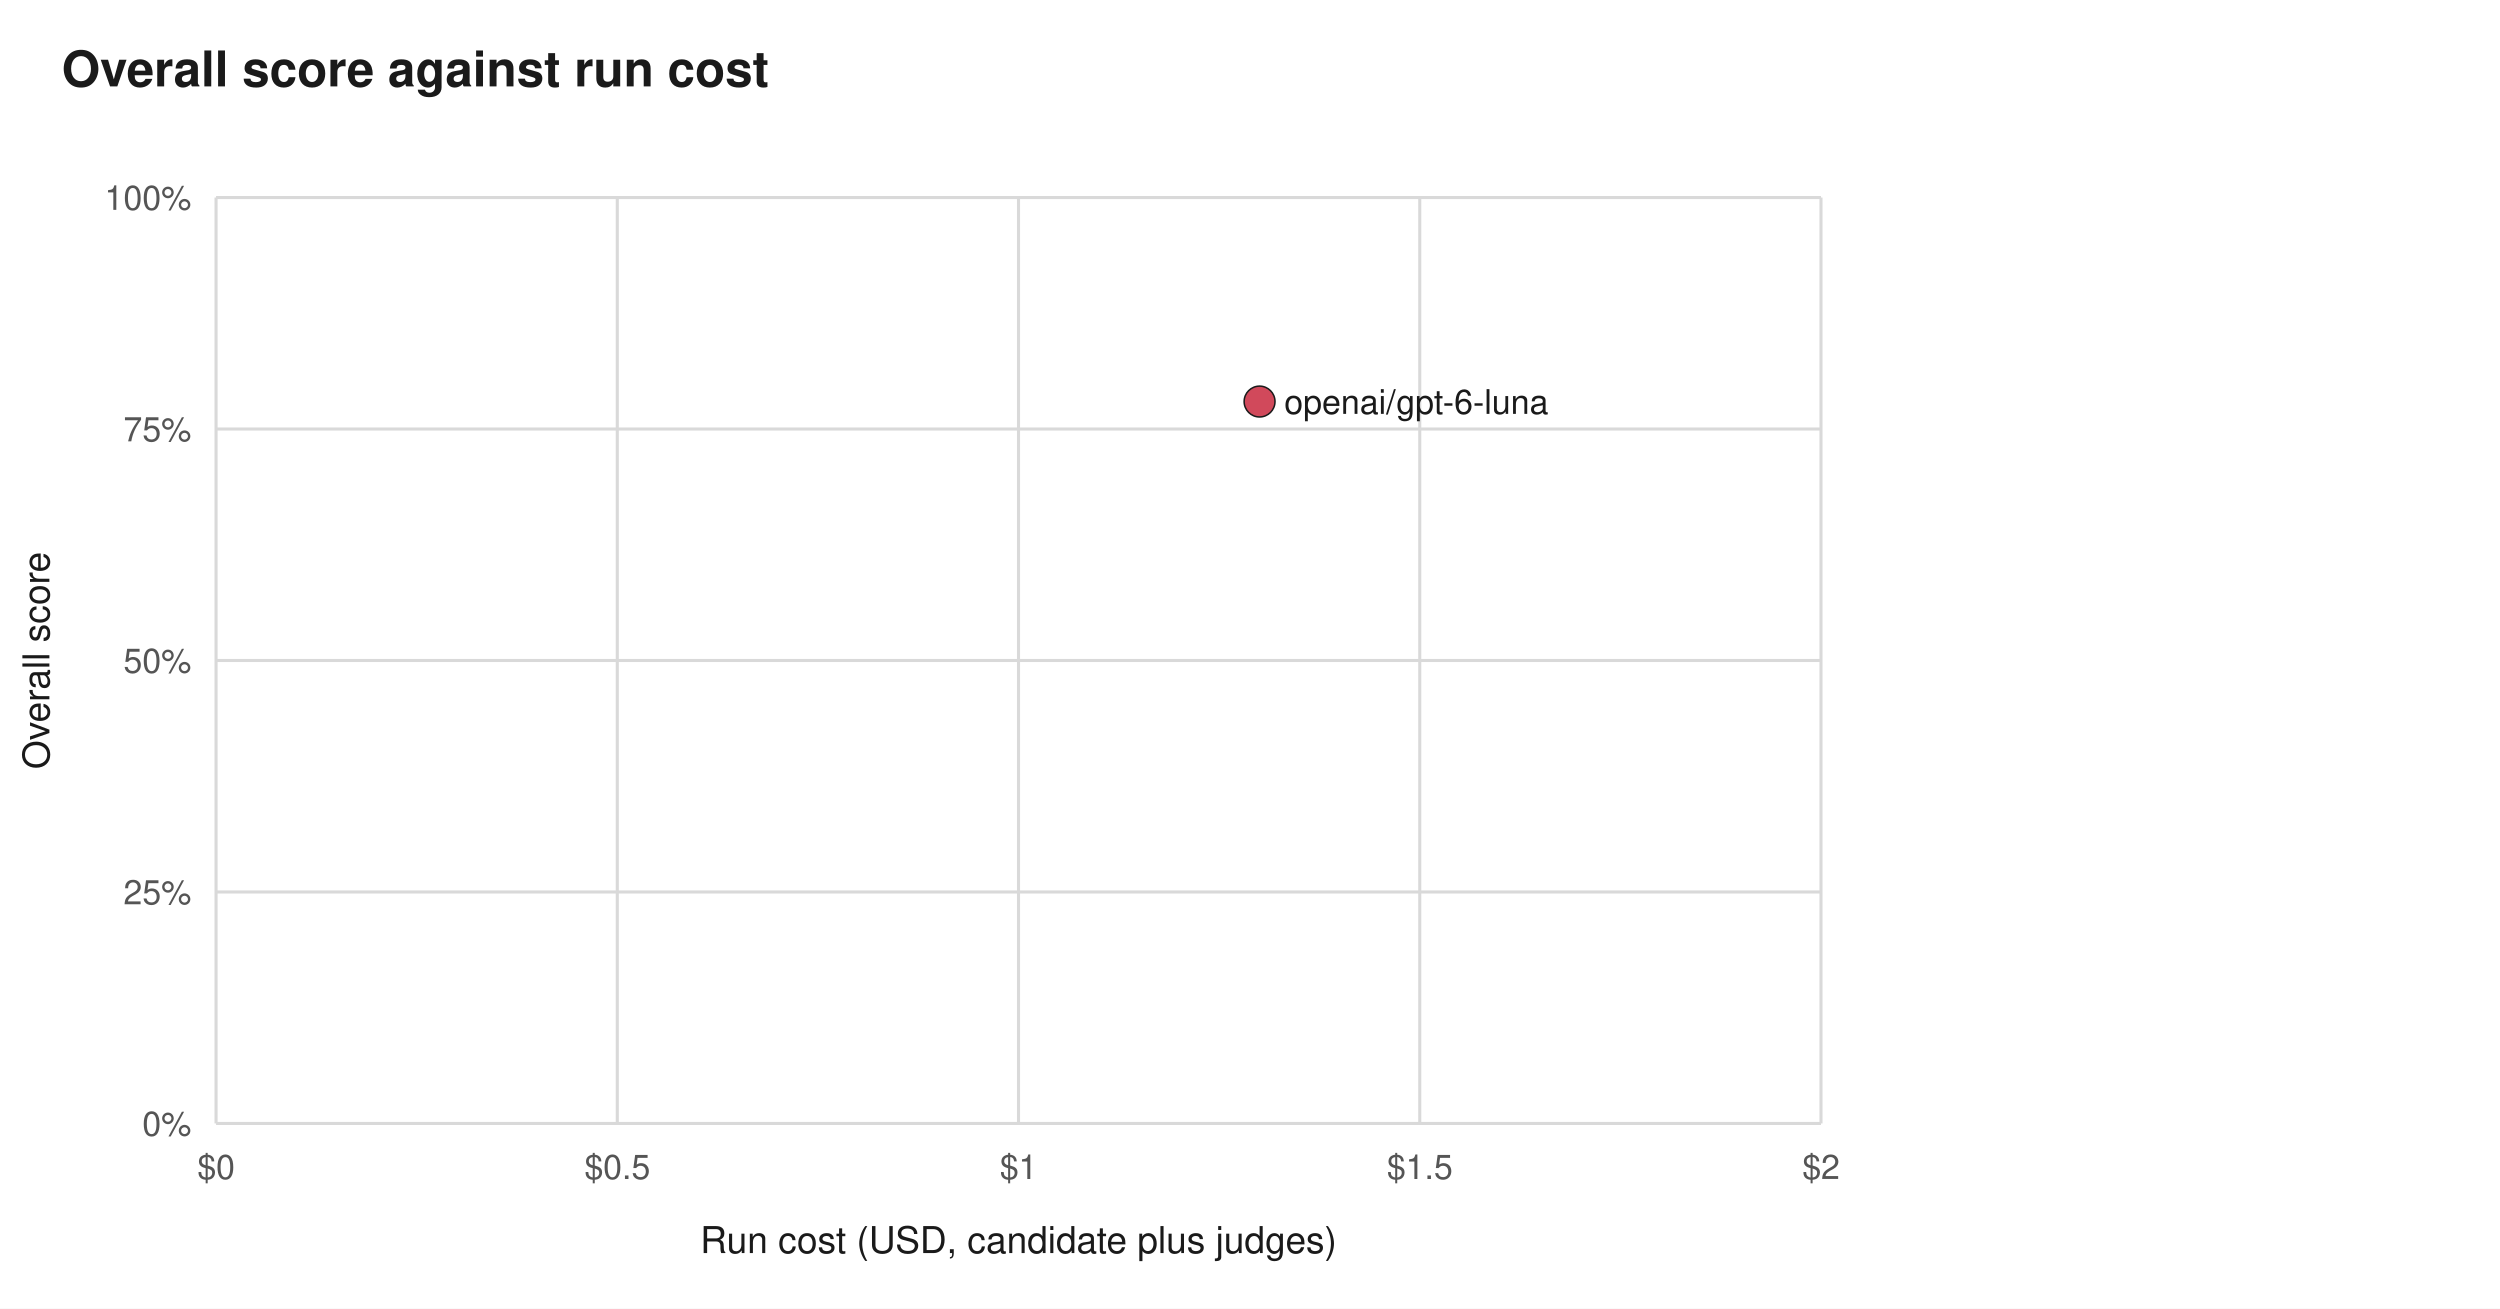
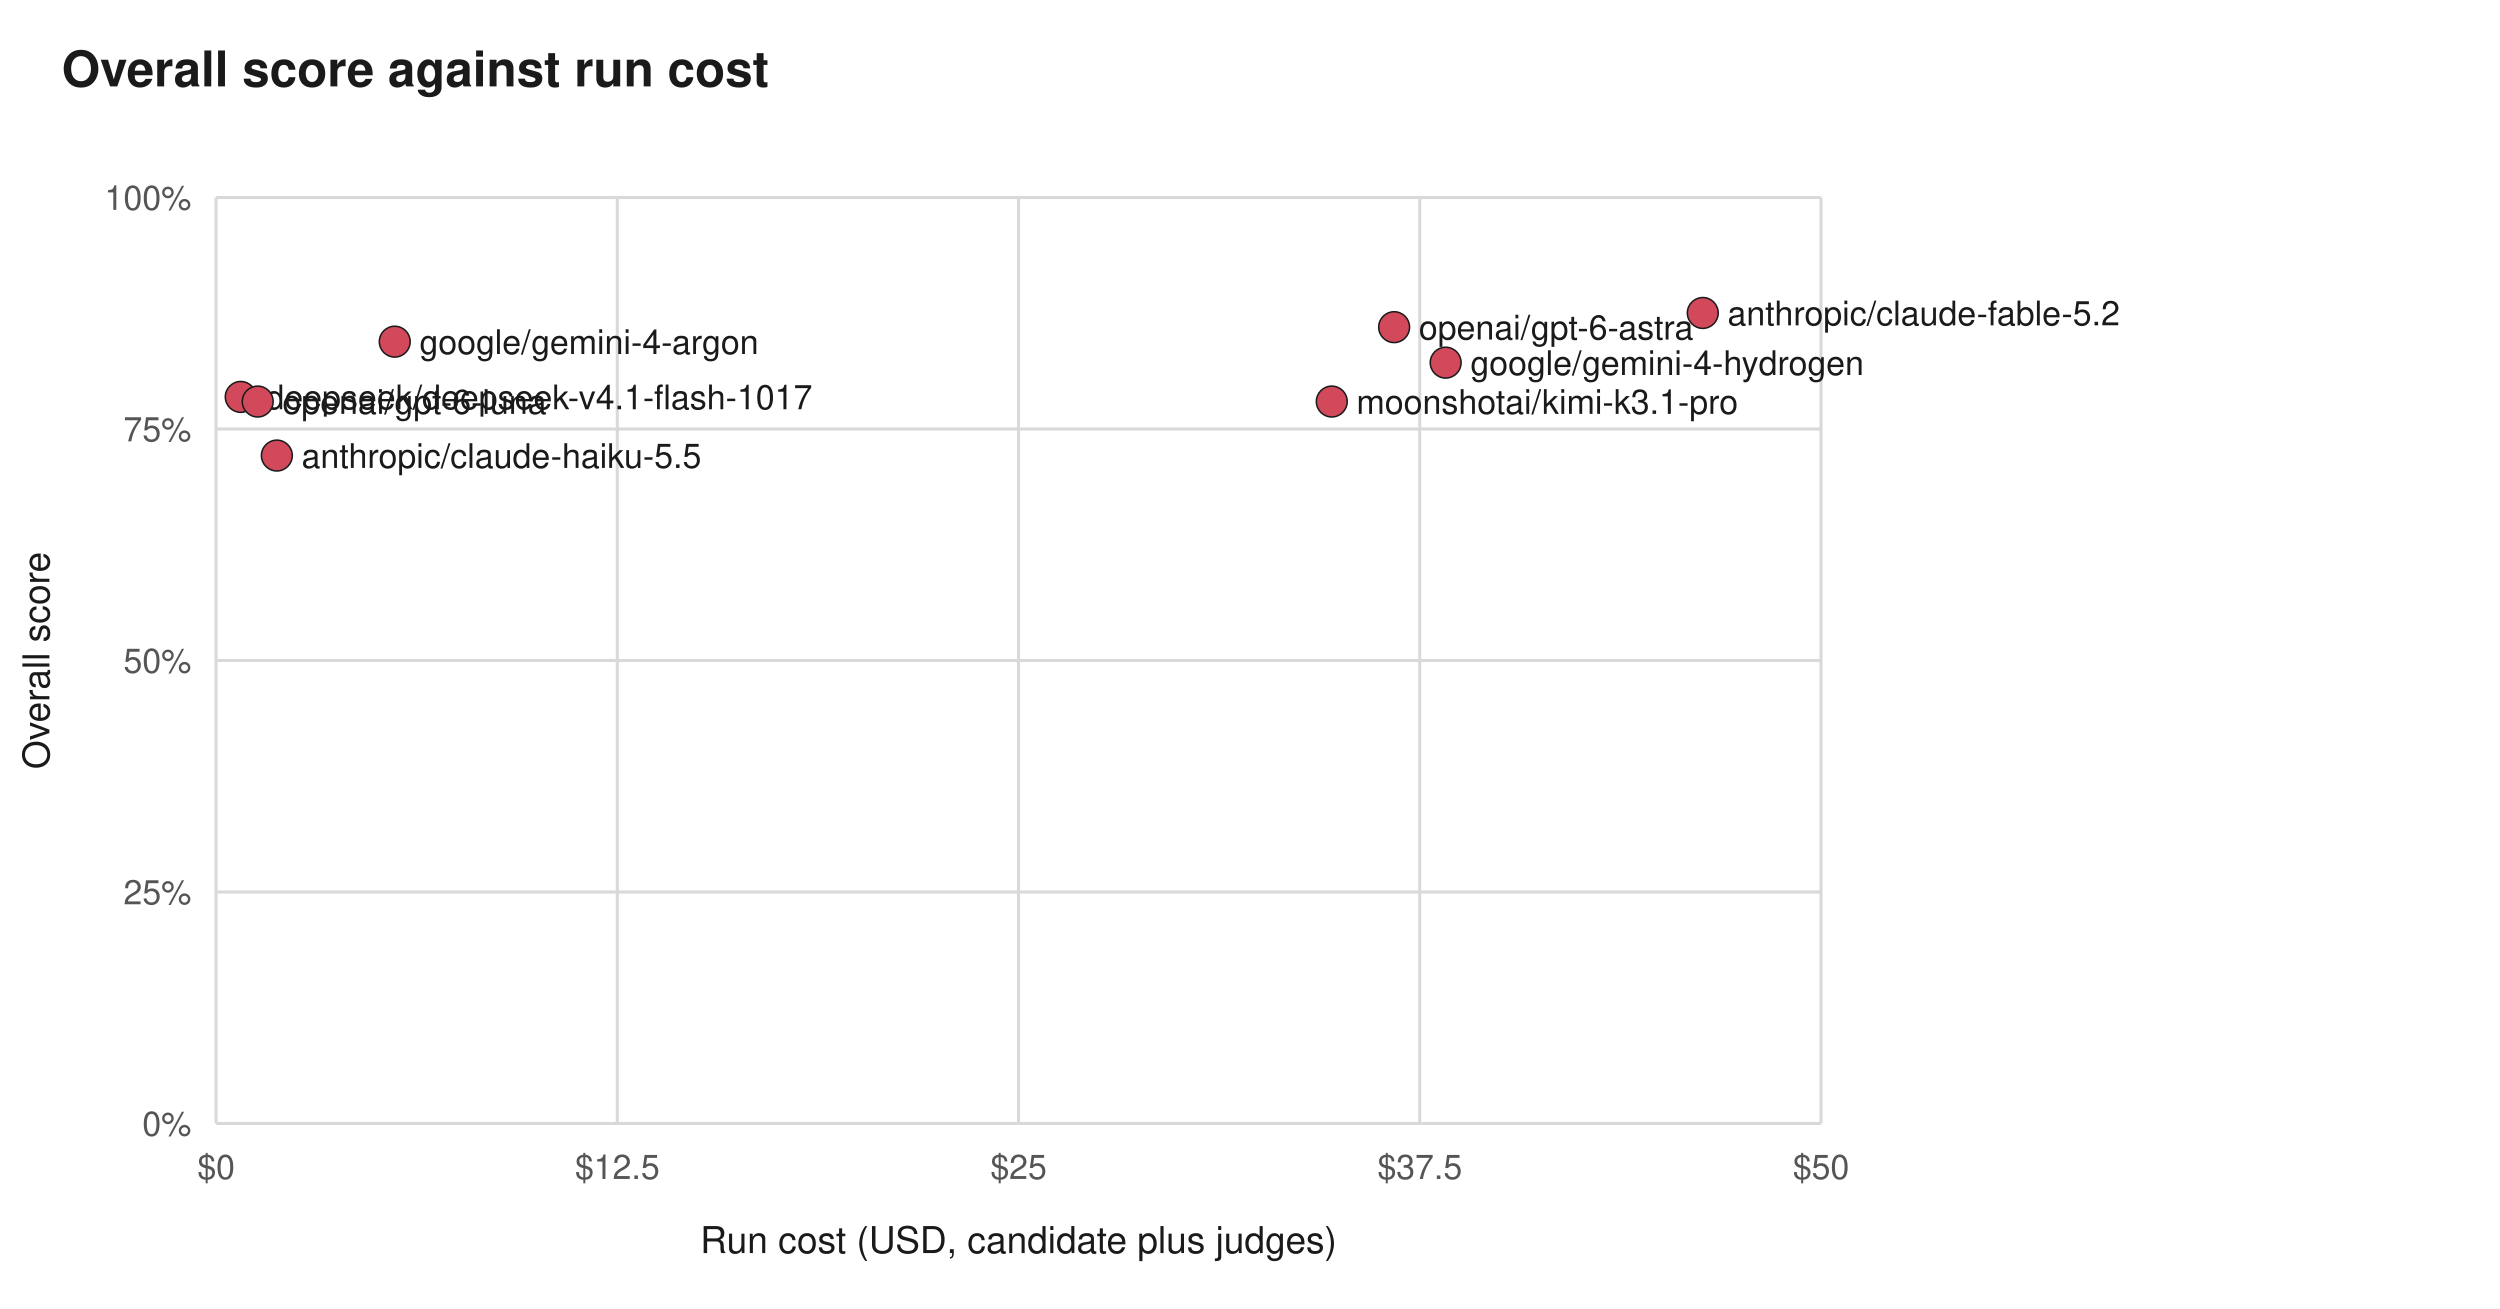
<svg xmlns="http://www.w3.org/2000/svg" width="810" height="424" viewBox="0 0 810 424" role="img">
  <rect x="0" y="0" width="810" height="424" fill="#ffffff" />
  <text x="20.0" y="28.0" font-size="16" text-anchor="start" fill="#1a1a1a" font-weight="bold" font-family="Helvetica, Arial, sans-serif">Overall score against run cost</text>
  <line x1="70" y1="364.0" x2="590" y2="364.0" stroke="#d9d9d9" stroke-width="1" />
  <text x="62.0" y="368.0" font-size="11" text-anchor="end" fill="#555555" font-weight="normal" font-family="Helvetica, Arial, sans-serif">0%</text>
  <line x1="70" y1="289.0" x2="590" y2="289.0" stroke="#d9d9d9" stroke-width="1" />
  <text x="62.0" y="293.0" font-size="11" text-anchor="end" fill="#555555" font-weight="normal" font-family="Helvetica, Arial, sans-serif">25%</text>
  <line x1="70" y1="214.0" x2="590" y2="214.0" stroke="#d9d9d9" stroke-width="1" />
  <text x="62.0" y="218.0" font-size="11" text-anchor="end" fill="#555555" font-weight="normal" font-family="Helvetica, Arial, sans-serif">50%</text>
  <line x1="70" y1="139.0" x2="590" y2="139.0" stroke="#d9d9d9" stroke-width="1" />
  <text x="62.0" y="143.0" font-size="11" text-anchor="end" fill="#555555" font-weight="normal" font-family="Helvetica, Arial, sans-serif">75%</text>
  <line x1="70" y1="64.0" x2="590" y2="64.0" stroke="#d9d9d9" stroke-width="1" />
  <text x="62.0" y="68.0" font-size="11" text-anchor="end" fill="#555555" font-weight="normal" font-family="Helvetica, Arial, sans-serif">100%</text>
  <line x1="70.0" y1="64" x2="70.0" y2="364" stroke="#d9d9d9" stroke-width="1" />
  <text x="70.0" y="382.0" font-size="11" text-anchor="middle" fill="#555555" font-weight="normal" font-family="Helvetica, Arial, sans-serif">$0</text>
  <line x1="200.0" y1="64" x2="200.0" y2="364" stroke="#d9d9d9" stroke-width="1" />
-   <text x="200.0" y="382.0" font-size="11" text-anchor="middle" fill="#555555" font-weight="normal" font-family="Helvetica, Arial, sans-serif">$0.5</text>
+   <text x="200.0" y="382.0" font-size="11" text-anchor="middle" fill="#555555" font-weight="normal" font-family="Helvetica, Arial, sans-serif">$12.5</text>
  <line x1="330.0" y1="64" x2="330.0" y2="364" stroke="#d9d9d9" stroke-width="1" />
-   <text x="330.0" y="382.0" font-size="11" text-anchor="middle" fill="#555555" font-weight="normal" font-family="Helvetica, Arial, sans-serif">$1</text>
+   <text x="330.0" y="382.0" font-size="11" text-anchor="middle" fill="#555555" font-weight="normal" font-family="Helvetica, Arial, sans-serif">$25</text>
  <line x1="460.0" y1="64" x2="460.0" y2="364" stroke="#d9d9d9" stroke-width="1" />
-   <text x="460.0" y="382.0" font-size="11" text-anchor="middle" fill="#555555" font-weight="normal" font-family="Helvetica, Arial, sans-serif">$1.5</text>
+   <text x="460.0" y="382.0" font-size="11" text-anchor="middle" fill="#555555" font-weight="normal" font-family="Helvetica, Arial, sans-serif">$37.5</text>
  <line x1="590.0" y1="64" x2="590.0" y2="364" stroke="#d9d9d9" stroke-width="1" />
-   <text x="590.0" y="382.0" font-size="11" text-anchor="middle" fill="#555555" font-weight="normal" font-family="Helvetica, Arial, sans-serif">$2</text>
+   <text x="590.0" y="382.0" font-size="11" text-anchor="middle" fill="#555555" font-weight="normal" font-family="Helvetica, Arial, sans-serif">$50</text>
  <text x="330.0" y="406.0" font-size="12" text-anchor="middle" fill="#1a1a1a" font-weight="normal" font-family="Helvetica, Arial, sans-serif">Run cost (USD, candidate plus judges)</text>
  <text transform="rotate(-90 16 214.0)" x="16.0" y="214.0" font-size="12" text-anchor="middle" fill="#1a1a1a" font-weight="normal" font-family="Helvetica, Arial, sans-serif">Overall score</text>
-   <circle cx="408.1" cy="130.1" r="5" fill="#d1495b" stroke="#1a1a1a" stroke-width="0.5" />
-   <text x="416.1" y="134.1" font-size="11" text-anchor="start" fill="#1a1a1a" font-weight="normal" font-family="Helvetica, Arial, sans-serif">openai/gpt-6-luna</text>
+   <circle cx="78.0" cy="128.6" r="5" fill="#d1495b" stroke="#1a1a1a" stroke-width="0.5" />
+   <text x="86.0" y="132.6" font-size="11" text-anchor="start" fill="#1a1a1a" font-weight="normal" font-family="Helvetica, Arial, sans-serif">deepseek/deepseek-v4.1-flash-1017</text>
+   <circle cx="83.5" cy="130.1" r="5" fill="#d1495b" stroke="#1a1a1a" stroke-width="0.5" />
+   <text x="91.5" y="134.1" font-size="11" text-anchor="start" fill="#1a1a1a" font-weight="normal" font-family="Helvetica, Arial, sans-serif">openai/gpt-6-luna</text>
+   <circle cx="89.7" cy="147.6" r="5" fill="#d1495b" stroke="#1a1a1a" stroke-width="0.5" />
+   <text x="97.7" y="151.6" font-size="11" text-anchor="start" fill="#1a1a1a" font-weight="normal" font-family="Helvetica, Arial, sans-serif">anthropic/claude-haiku-5.5</text>
+   <circle cx="127.9" cy="110.7" r="5" fill="#d1495b" stroke="#1a1a1a" stroke-width="0.5" />
+   <text x="135.9" y="114.7" font-size="11" text-anchor="start" fill="#1a1a1a" font-weight="normal" font-family="Helvetica, Arial, sans-serif">google/gemini-4-argon</text>
+   <circle cx="431.5" cy="130.1" r="5" fill="#d1495b" stroke="#1a1a1a" stroke-width="0.5" />
+   <text x="439.5" y="134.1" font-size="11" text-anchor="start" fill="#1a1a1a" font-weight="normal" font-family="Helvetica, Arial, sans-serif">moonshotai/kimi-k3.1-pro</text>
+   <circle cx="451.7" cy="106.0" r="5" fill="#d1495b" stroke="#1a1a1a" stroke-width="0.5" />
+   <text x="459.7" y="110.0" font-size="11" text-anchor="start" fill="#1a1a1a" font-weight="normal" font-family="Helvetica, Arial, sans-serif">openai/gpt-6-astra</text>
+   <circle cx="468.4" cy="117.5" r="5" fill="#d1495b" stroke="#1a1a1a" stroke-width="0.5" />
+   <text x="476.4" y="121.5" font-size="11" text-anchor="start" fill="#1a1a1a" font-weight="normal" font-family="Helvetica, Arial, sans-serif">google/gemini-4-hydrogen</text>
+   <circle cx="551.7" cy="101.4" r="5" fill="#d1495b" stroke="#1a1a1a" stroke-width="0.5" />
+   <text x="559.7" y="105.4" font-size="11" text-anchor="start" fill="#1a1a1a" font-weight="normal" font-family="Helvetica, Arial, sans-serif">anthropic/claude-fable-5.2</text>
</svg>
